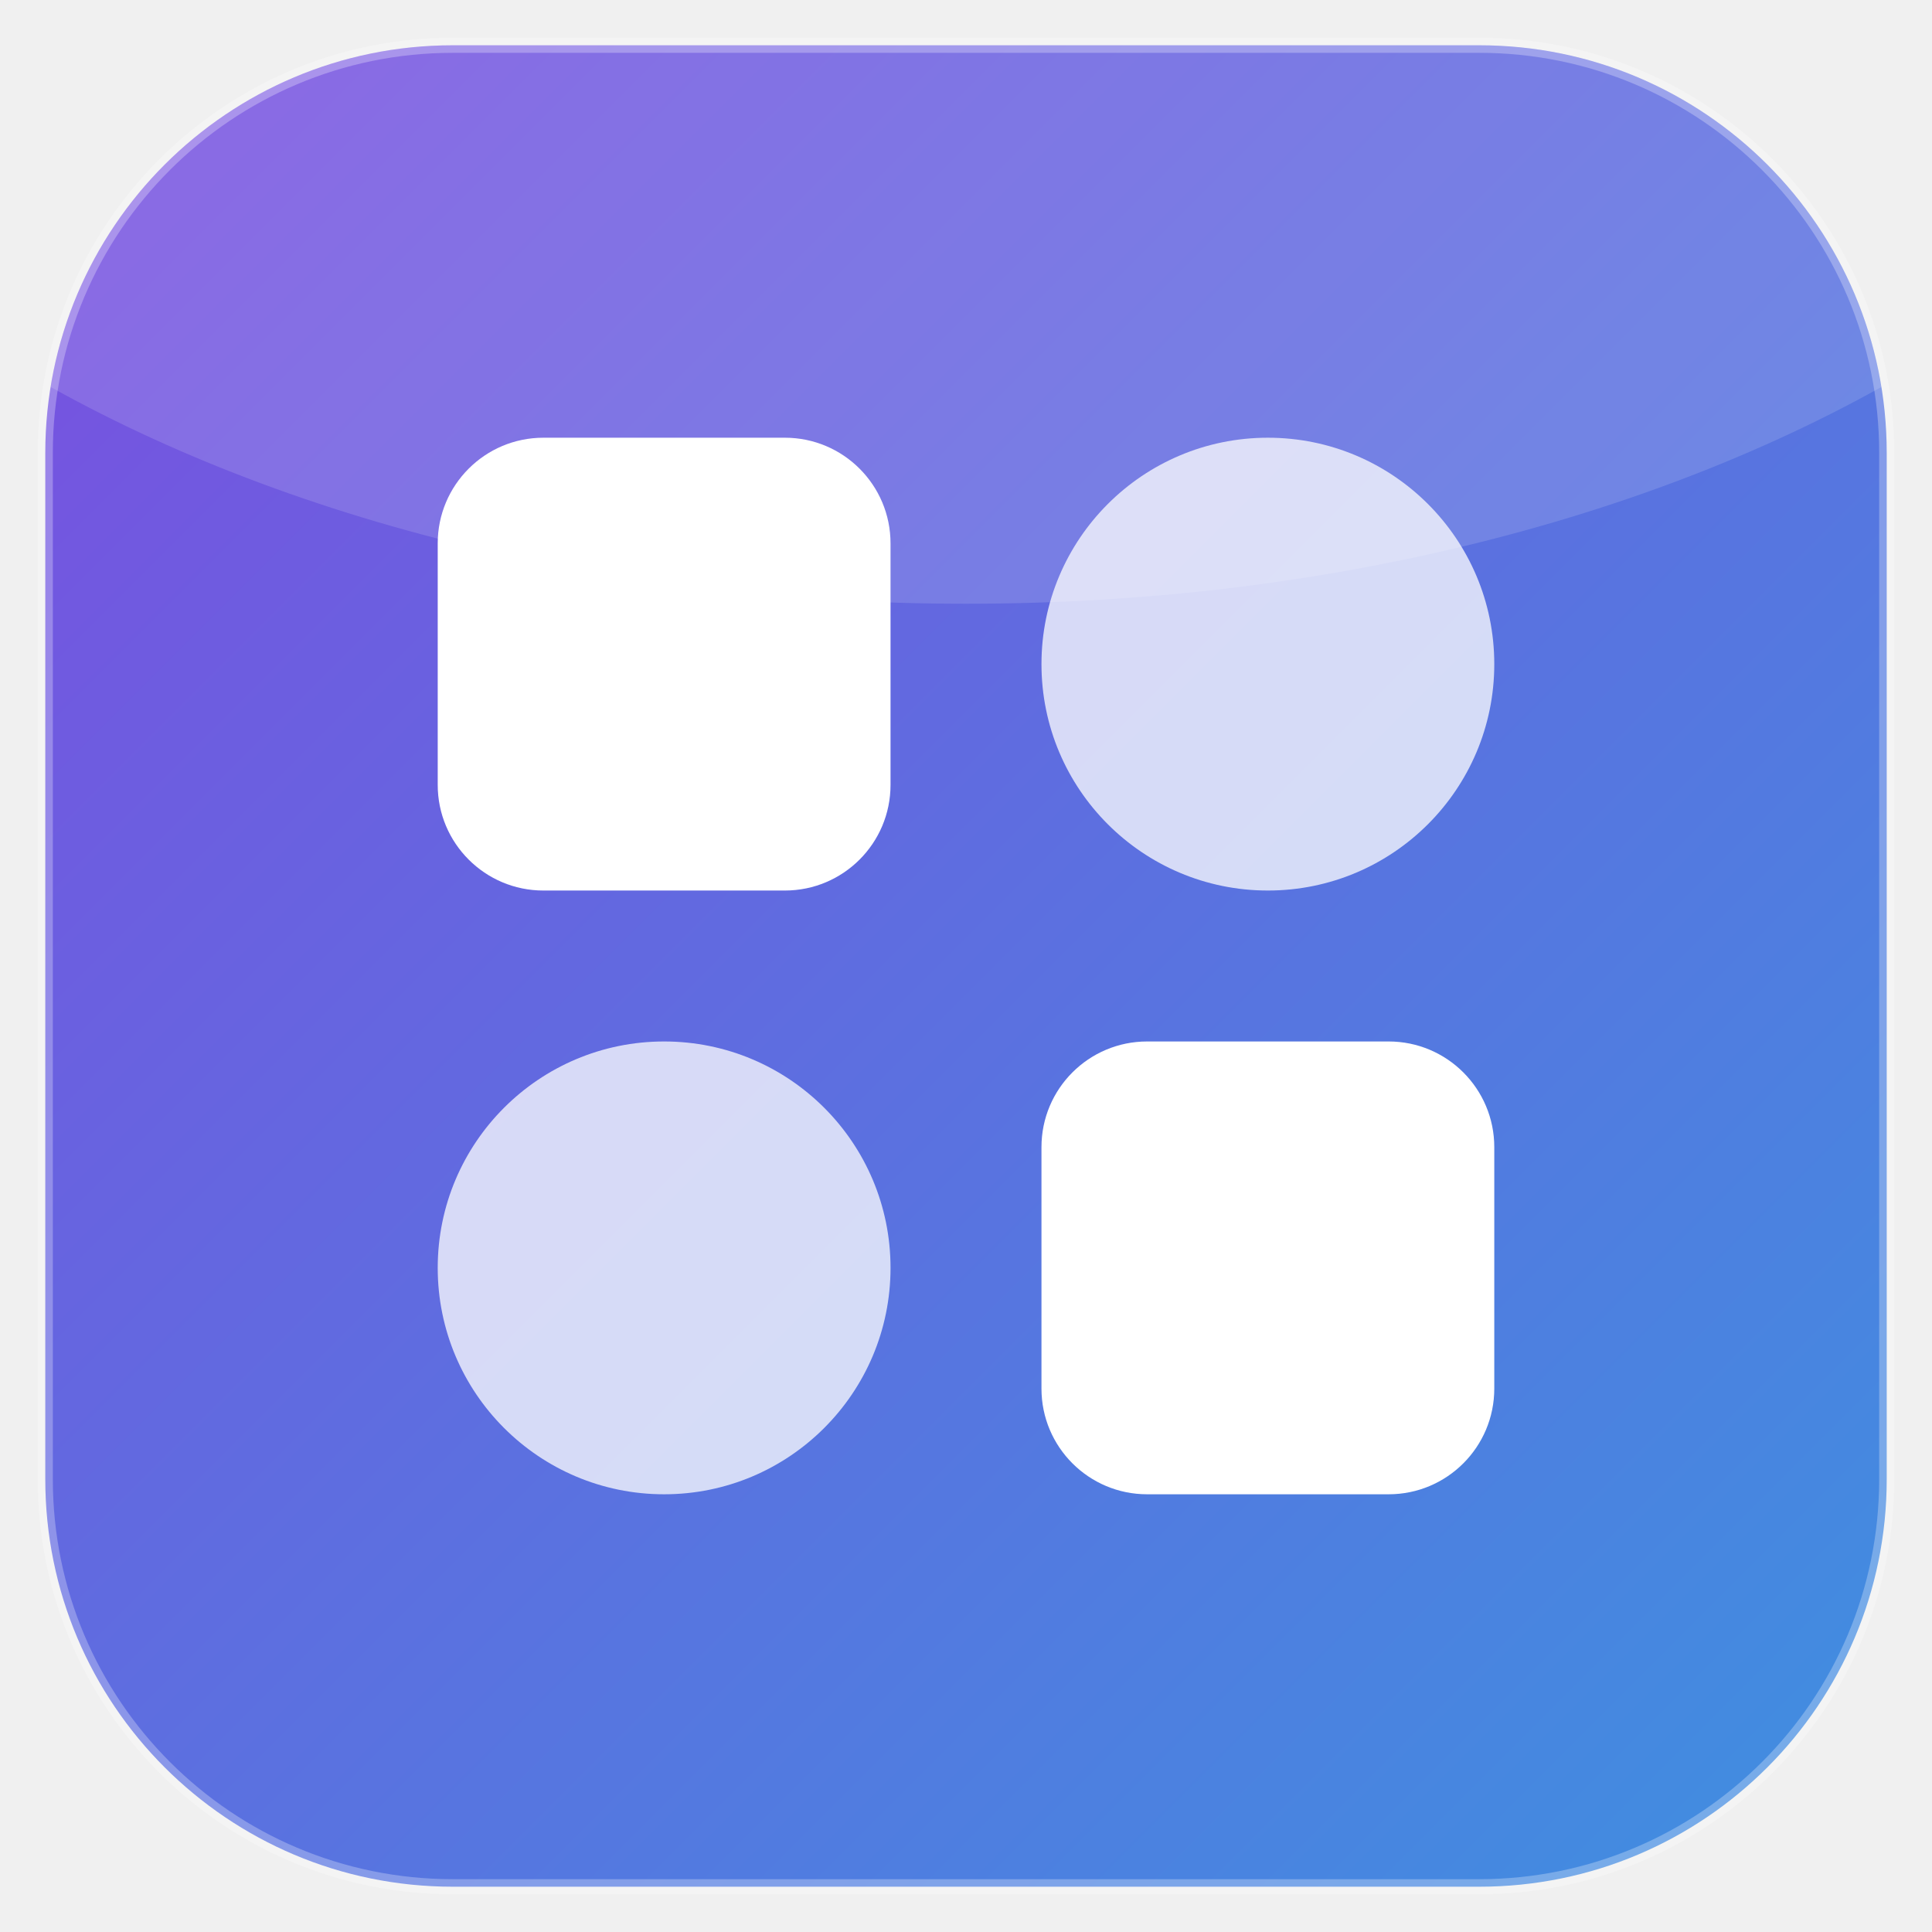
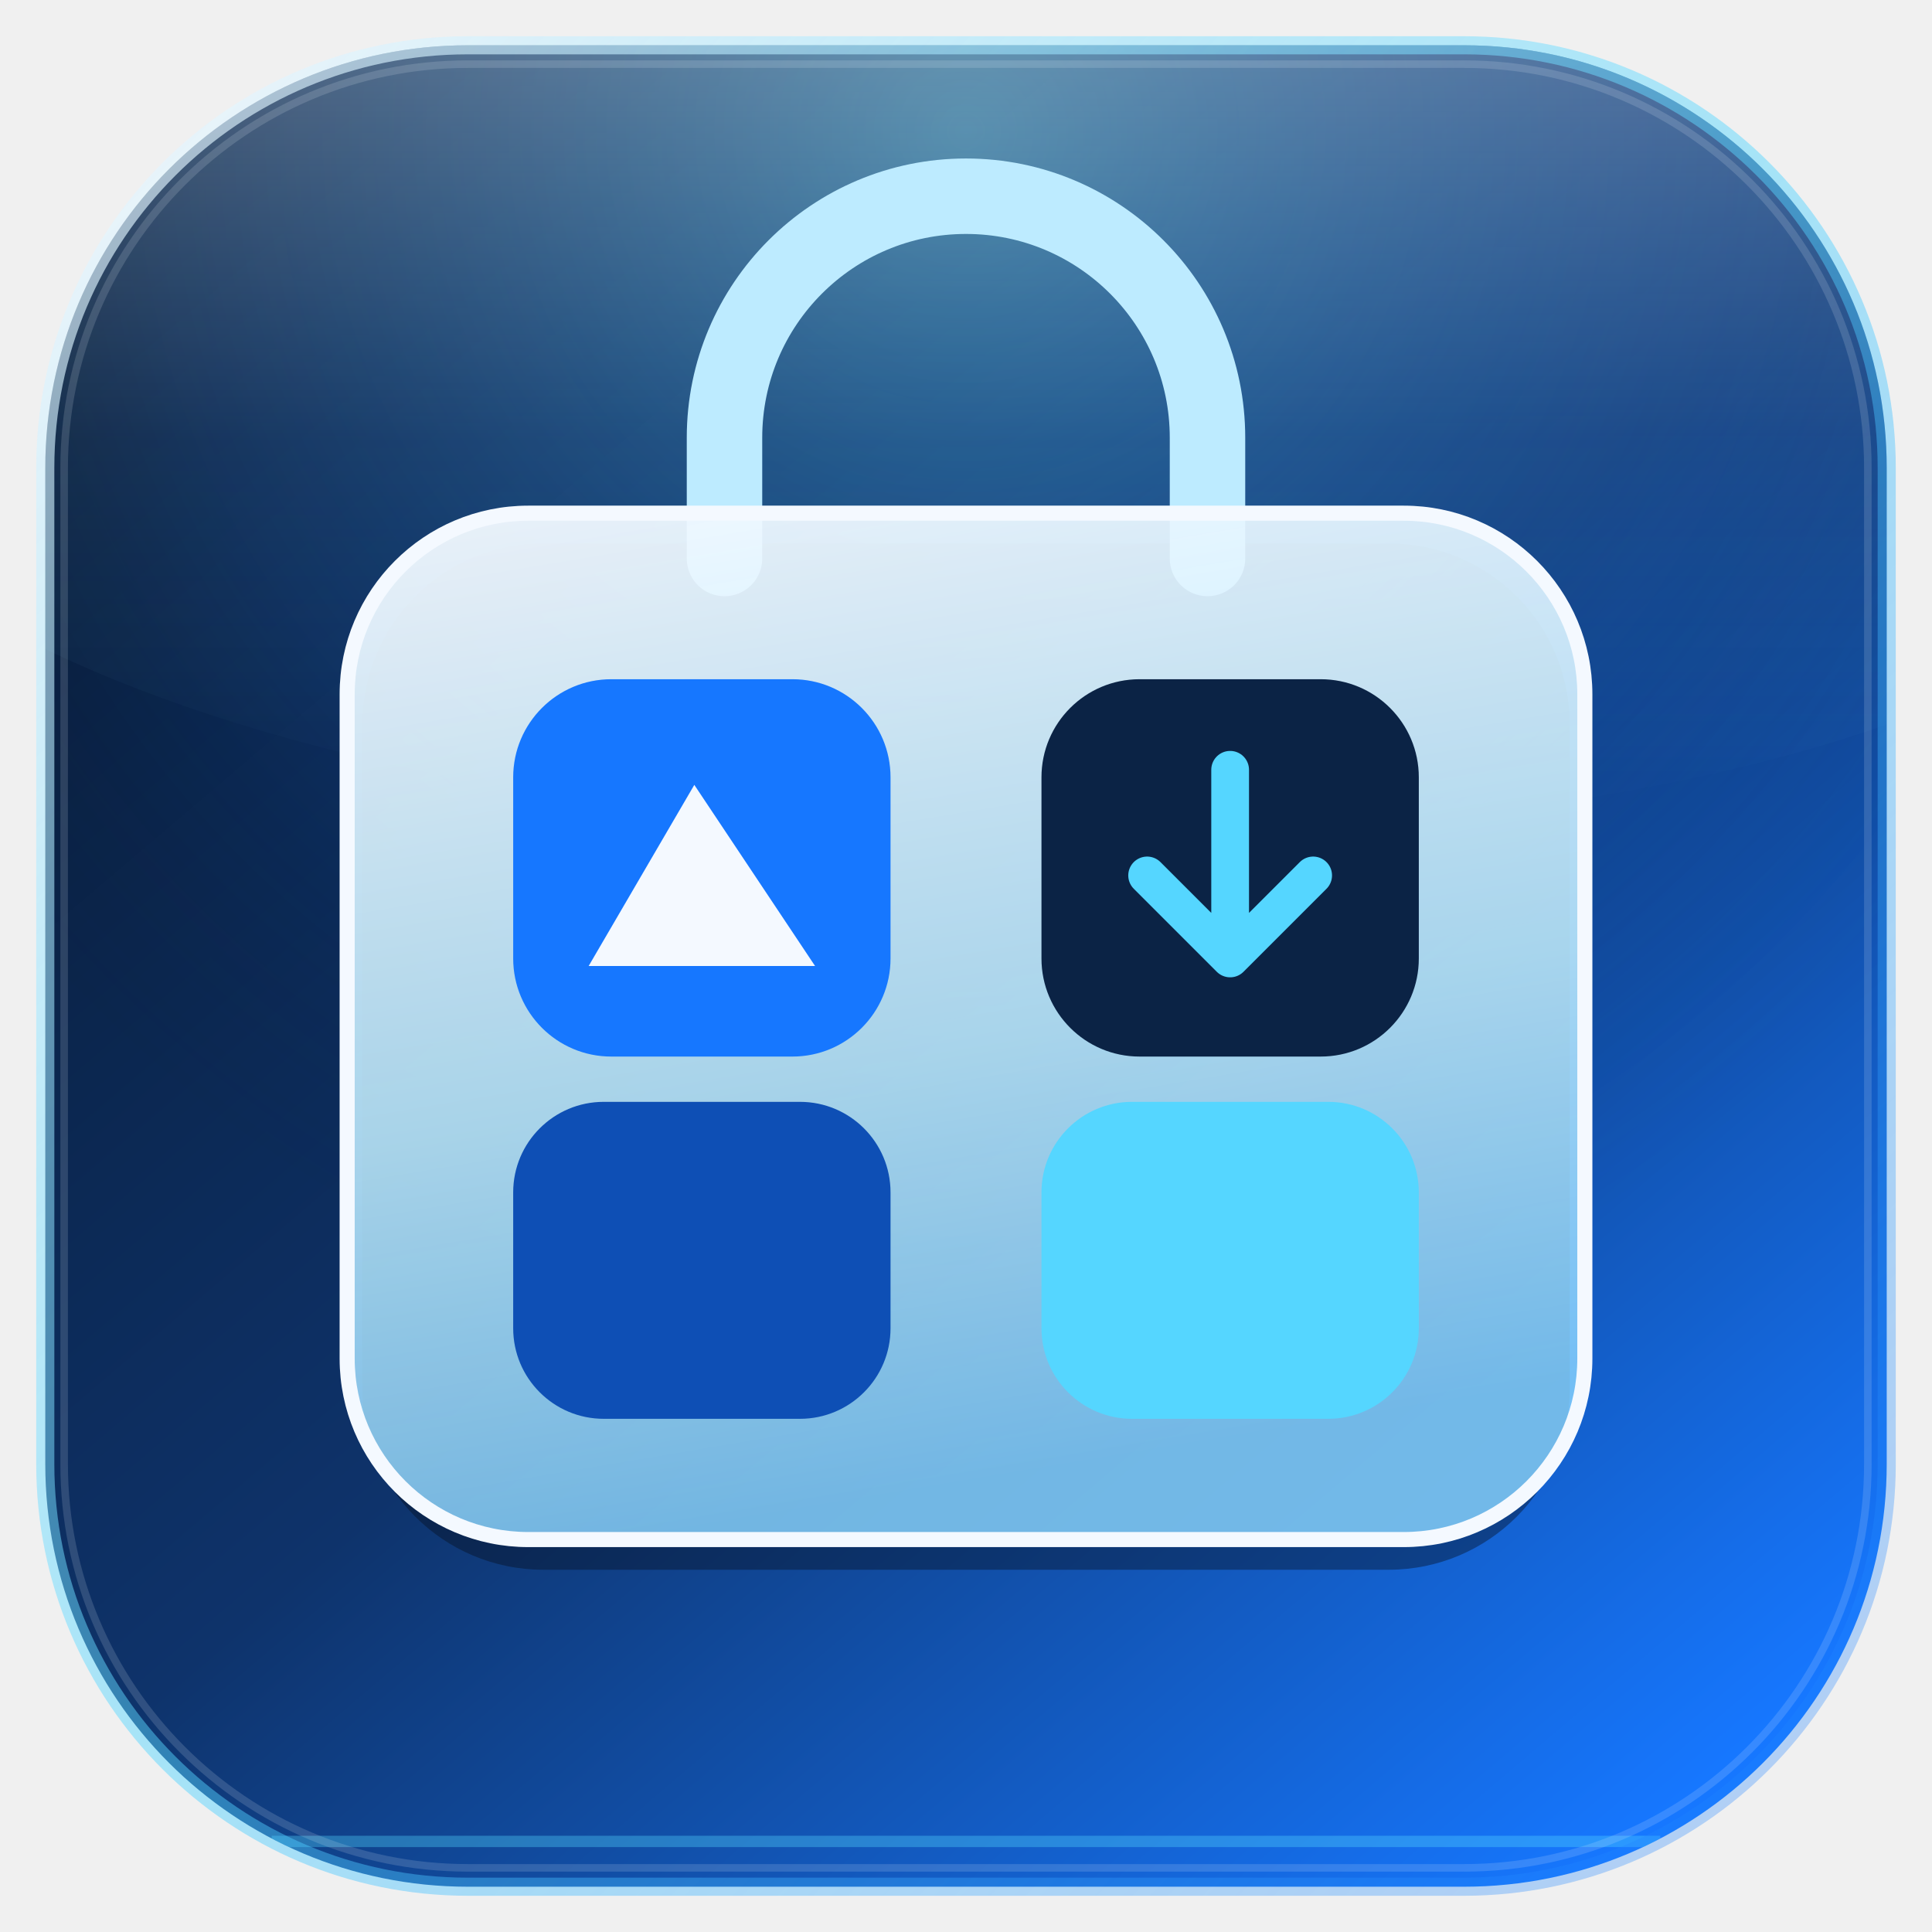
<svg xmlns="http://www.w3.org/2000/svg" viewBox="0 0 256 256" width="256" height="256">
  <defs>
-     <linearGradient id="g" x1="0" y1="0" x2="1" y2="1">
-       <stop offset="0" stop-color="#7a4fe0" />
-       <stop offset="1" stop-color="#3f8fe0" />
+     <linearGradient id="bg" x1="0" y1="0" x2="0.85" y2="1">
+       <stop offset="0" stop-color="#071426" />
+       <stop offset="0.55" stop-color="#0E336B" />
+       <stop offset="1" stop-color="#1677FF" />
+     </linearGradient>
+     <radialGradient id="glow" cx="0.5" cy="0.28" r="0.62">
+       <stop offset="0" stop-color="#55D6FF" stop-opacity="0.42" />
+       <stop offset="0.65" stop-color="#1677FF" stop-opacity="0.12" />
+       <stop offset="1" stop-color="#071426" stop-opacity="0" />
+     </radialGradient>
+     <linearGradient id="glassFrost" x1="0" y1="0" x2="0.2" y2="1">
+       <stop offset="0" stop-color="#F4F9FF" stop-opacity="0.96" />
+       <stop offset="0.6" stop-color="#BDEBFF" stop-opacity="0.88" />
+       <stop offset="1" stop-color="#89D4FF" stop-opacity="0.82" />
+     </linearGradient>
+     <linearGradient id="glassBlue" x1="0" y1="0" x2="0.3" y2="1">
+       <stop offset="0" stop-color="#55D6FF" stop-opacity="0.92" />
+       <stop offset="1" stop-color="#1677FF" stop-opacity="0.90" />
+     </linearGradient>
+     <linearGradient id="glassDeep" x1="0" y1="0" x2="0" y2="1">
+       <stop offset="0" stop-color="#0B2345" stop-opacity="0.92" />
+       <stop offset="1" stop-color="#071426" stop-opacity="0.96" />
+     </linearGradient>
+     <linearGradient id="silver" x1="0" y1="0" x2="0" y2="1">
+       <stop offset="0" stop-color="#F4F9FF" />
+       <stop offset="0.5" stop-color="#D2E6F8" />
+       <stop offset="1" stop-color="#8FB5D8" />
+     </linearGradient>
+     <linearGradient id="sheen" x1="0" y1="0" x2="0" y2="1">
+       <stop offset="0" stop-color="#F4F9FF" stop-opacity="0.30" />
+       <stop offset="0.5" stop-color="#BDEBFF" stop-opacity="0.07" />
+       <stop offset="1" stop-color="#55D6FF" stop-opacity="0" />
+     </linearGradient>
+     <linearGradient id="rim" x1="0" y1="0" x2="1" y2="1">
+       <stop offset="0" stop-color="#F4F9FF" stop-opacity="0.68" />
+       <stop offset="0.5" stop-color="#55D6FF" stop-opacity="0.48" />
+       <stop offset="1" stop-color="#1677FF" stop-opacity="0.28" />
    </linearGradient>
    <clipPath id="sq">
-       <rect x="6" y="6" width="244" height="244" rx="54" />
+       <rect x="6" y="6" width="244" height="244" rx="56" />
    </clipPath>
  </defs>
+   <rect x="10" y="14" width="236" height="234" rx="54" fill="#030914" opacity="0.46" />
  <g clip-path="url(#sq)">
-     <rect x="6" y="6" width="244" height="244" fill="url(#g)" />
-     <ellipse cx="128" cy="-30" rx="180" ry="110" fill="#ffffff" opacity="0.14" />
+     <rect x="6" y="6" width="244" height="244" fill="url(#bg)" />
+     <circle cx="128" cy="76" r="136" fill="url(#glow)" />
+     <path d="M6 6 H250 V96 C188 118 68 116 6 86 Z" fill="url(#sheen)" />
+     <rect x="48" y="72" width="160" height="136" rx="24" fill="#040D1B" opacity="0.4" />
+     <path d="M96 74 V58 a32 32 0 0 1 64 0 V74" fill="none" stroke="#BDEBFF" stroke-width="10" stroke-linecap="round" />
+     <rect x="46" y="68" width="164" height="136" rx="24" fill="url(#glassFrost)" stroke="#F4F9FF" stroke-width="2" />
+     <rect x="68" y="90" width="50" height="50" rx="13" fill="#1677FF" />
+     <rect x="138" y="90" width="50" height="50" rx="13" fill="#0B2345" />
+     <rect x="68" y="146" width="50" height="42" rx="12" fill="#0E4FB5" />
+     <rect x="138" y="146" width="50" height="42" rx="12" fill="#55D6FF" />
+     <path d="M163 102 V126 M152 116 L163 127 L174 116" fill="none" stroke="#55D6FF" stroke-width="5" stroke-linecap="round" stroke-linejoin="round" />
+     <path d="M78 128 L92 104 L108 128 Z" fill="#F4F9FF" />
+     <path d="M36 244 H220" stroke="#55D6FF" stroke-width="1.5" stroke-opacity="0.35" />
  </g>
-   <rect x="6" y="6" width="244" height="244" rx="54" fill="none" stroke="#ffffff" stroke-opacity="0.28" stroke-width="2" />
-   <g fill="#ffffff" stroke="#ffffff">
-     <rect x="58" y="58" width="60" height="60" rx="14" fill="#ffffff" stroke="none" />
-     <rect x="138" y="58" width="60" height="60" rx="30" fill="#ffffff" stroke="none" opacity="0.75" />
-     <rect x="58" y="138" width="60" height="60" rx="30" fill="#ffffff" stroke="none" opacity="0.75" />
-     <rect x="138" y="138" width="60" height="60" rx="14" fill="#ffffff" stroke="none" />
-   </g>
+   <rect x="6" y="6" width="244" height="244" rx="56" fill="none" stroke="url(#rim)" stroke-width="2.4" />
+   <rect x="8.5" y="8.5" width="239" height="239" rx="53.5" fill="none" stroke="#F4F9FF" stroke-opacity="0.15" stroke-width="1" />
</svg>
